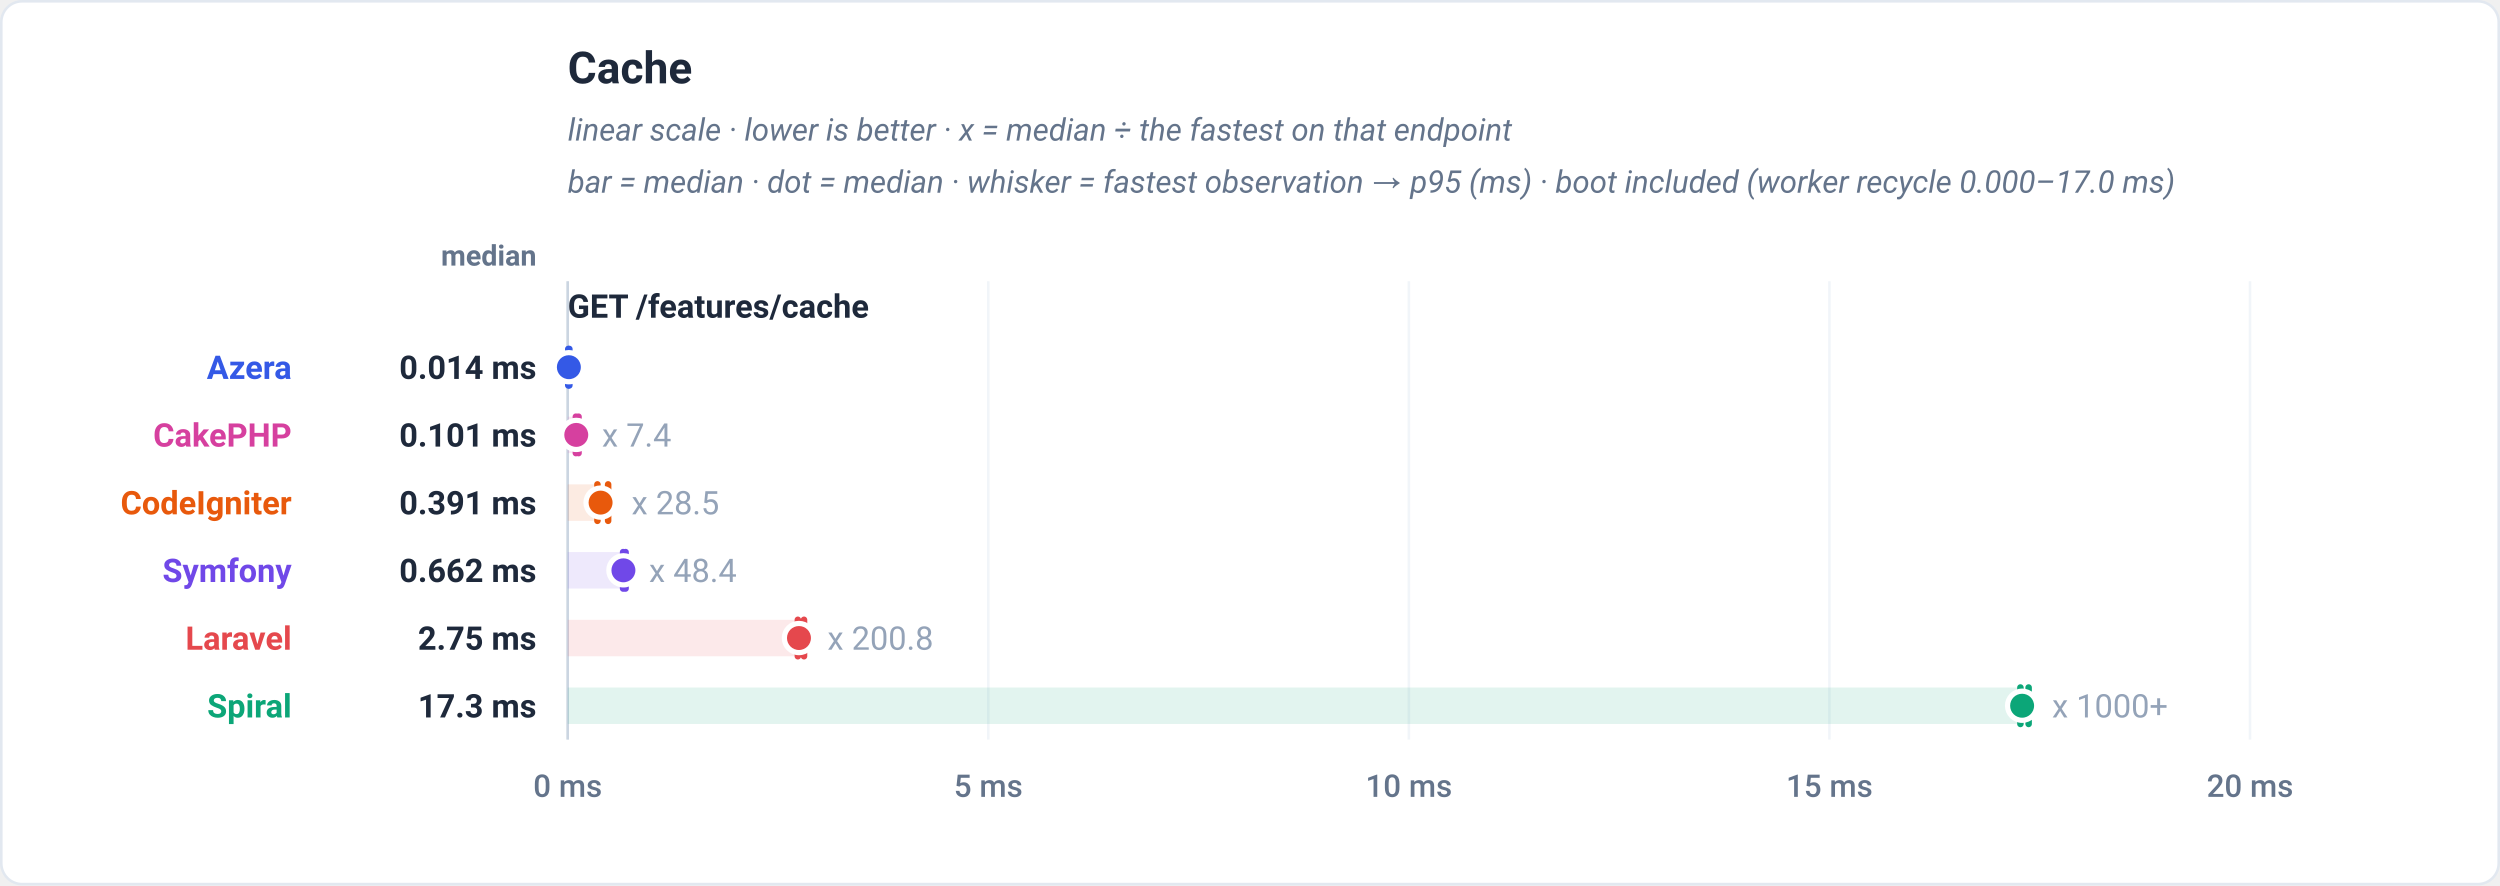
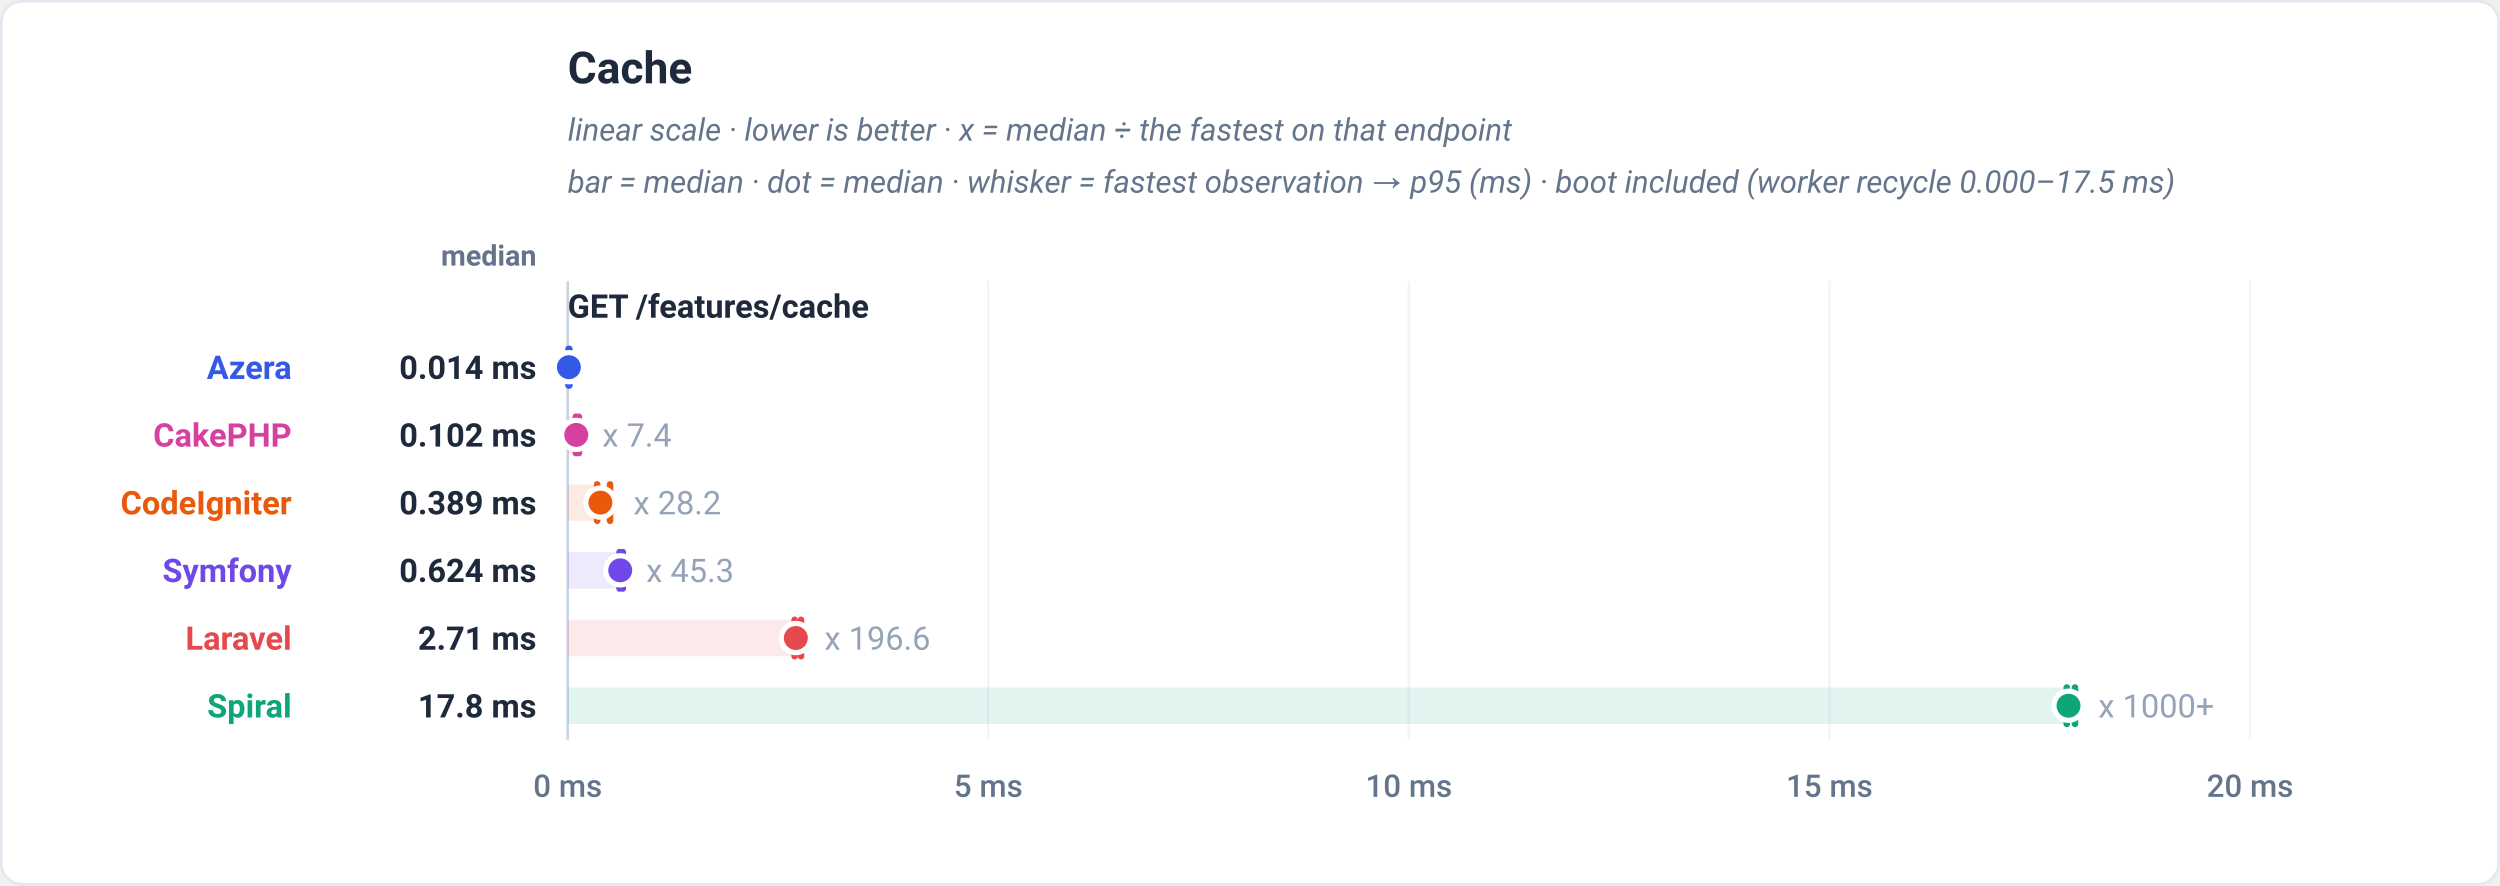
<svg xmlns="http://www.w3.org/2000/svg" viewBox="0 0 960 340" width="960" height="340" role="img" font-family="-apple-system,BlinkMacSystemFont,'Segoe UI',Roboto,Helvetica,Arial,sans-serif">
  <rect x="0.5" y="0.5" width="959" height="339" rx="8" fill="#ffffff" stroke="#e2e8f0" />
  <text x="218" y="32" font-family="-apple-system,BlinkMacSystemFont,'Segoe UI',Roboto,Helvetica,Arial,sans-serif" font-size="17" font-weight="700" fill="#1e293b" text-anchor="start">Cache</text>
  <text x="218" y="54" font-family="-apple-system,BlinkMacSystemFont,'Segoe UI',Roboto,Helvetica,Arial,sans-serif" font-size="12" font-weight="400" fill="#64748b" text-anchor="start" font-style="italic">linear scale · lower is better · x = median ÷ the fastest on that endpoint</text>
-   <text x="218" y="74" font-family="-apple-system,BlinkMacSystemFont,'Segoe UI',Roboto,Helvetica,Arial,sans-serif" font-size="12" font-weight="400" fill="#64748b" text-anchor="start" font-style="italic">bar = median · dot = median · whisker = fastest observation → p95 (ms) · boot included (worker recycle 0.000–17.0 ms)</text>
+   <text x="218" y="74" font-family="-apple-system,BlinkMacSystemFont,'Segoe UI',Roboto,Helvetica,Arial,sans-serif" font-size="12" font-weight="400" fill="#64748b" text-anchor="start" font-style="italic">bar = median · dot = median · whisker = fastest observation → p95 (ms) · boot included (worker recycle 0.000–17.5 ms)</text>
  <text x="206" y="102" font-family="-apple-system,BlinkMacSystemFont,'Segoe UI',Roboto,Helvetica,Arial,sans-serif" font-size="11" font-weight="600" fill="#64748b" text-anchor="end">median</text>
  <line x1="218" y1="108" x2="218" y2="284" stroke="#f1f5f9" stroke-width="1" />
  <text x="218" y="306" font-family="-apple-system,BlinkMacSystemFont,'Segoe UI',Roboto,Helvetica,Arial,sans-serif" font-size="12" font-weight="500" fill="#64748b" text-anchor="middle">0 ms</text>
  <line x1="379.5" y1="108" x2="379.5" y2="284" stroke="#f1f5f9" stroke-width="1" />
  <text x="379.5" y="306" font-family="-apple-system,BlinkMacSystemFont,'Segoe UI',Roboto,Helvetica,Arial,sans-serif" font-size="12" font-weight="500" fill="#64748b" text-anchor="middle">5 ms</text>
  <line x1="541" y1="108" x2="541" y2="284" stroke="#f1f5f9" stroke-width="1" />
  <text x="541" y="306" font-family="-apple-system,BlinkMacSystemFont,'Segoe UI',Roboto,Helvetica,Arial,sans-serif" font-size="12" font-weight="500" fill="#64748b" text-anchor="middle">10 ms</text>
  <line x1="702.5" y1="108" x2="702.5" y2="284" stroke="#f1f5f9" stroke-width="1" />
  <text x="702.5" y="306" font-family="-apple-system,BlinkMacSystemFont,'Segoe UI',Roboto,Helvetica,Arial,sans-serif" font-size="12" font-weight="500" fill="#64748b" text-anchor="middle">15 ms</text>
  <line x1="864" y1="108" x2="864" y2="284" stroke="#f1f5f9" stroke-width="1" />
  <text x="864" y="306" font-family="-apple-system,BlinkMacSystemFont,'Segoe UI',Roboto,Helvetica,Arial,sans-serif" font-size="12" font-weight="500" fill="#64748b" text-anchor="middle">20 ms</text>
  <line x1="218" y1="108" x2="218" y2="284" stroke="#cbd5e1" stroke-width="1" />
  <text x="218" y="122" font-family="-apple-system,BlinkMacSystemFont,'Segoe UI',Roboto,Helvetica,Arial,sans-serif" font-size="12.5" font-weight="700" fill="#1e293b" text-anchor="start">GET /features/cache</text>
-   <rect x="218" y="134" width="0.44" height="14" fill="#3459e6" fill-opacity="0.12" />
-   <line x1="218.21" y1="141" x2="218.63" y2="141" stroke="#3459e6" stroke-width="2.5" stroke-linecap="round" opacity="0.5" />
-   <line x1="218.21" y1="134" x2="218.21" y2="148" stroke="#3459e6" stroke-width="2.5" stroke-linecap="round" />
-   <line x1="218.63" y1="134" x2="218.63" y2="148" stroke="#3459e6" stroke-width="2.5" stroke-linecap="round" />
-   <circle cx="218.44" cy="141" r="5.6" fill="#3459e6" stroke="#ffffff" stroke-width="2" />
+   <rect x="218" y="134" width="0.45" height="14" fill="#3459e6" fill-opacity="0.12" />
+   <line x1="218.29" y1="141" x2="218.64" y2="141" stroke="#3459e6" stroke-width="2.5" stroke-linecap="round" opacity="0.5" />
+   <line x1="218.29" y1="134" x2="218.29" y2="148" stroke="#3459e6" stroke-width="2.5" stroke-linecap="round" />
+   <line x1="218.64" y1="134" x2="218.64" y2="148" stroke="#3459e6" stroke-width="2.5" stroke-linecap="round" />
+   <circle cx="218.45" cy="141" r="5.6" fill="#3459e6" stroke="#ffffff" stroke-width="2" />
  <text x="112" y="145.5" font-family="-apple-system,BlinkMacSystemFont,'Segoe UI',Roboto,Helvetica,Arial,sans-serif" font-size="12.5" font-weight="700" fill="#3459e6" text-anchor="end">Azera</text>
  <text x="206" y="145.5" font-family="-apple-system,BlinkMacSystemFont,'Segoe UI',Roboto,Helvetica,Arial,sans-serif" font-size="12.5" font-weight="700" fill="#1e293b" text-anchor="end">0.014 ms</text>
  <rect x="218" y="160" width="3.28" height="14" fill="#d6409f" fill-opacity="0.12" />
-   <line x1="221.13" y1="167" x2="222.16" y2="167" stroke="#d6409f" stroke-width="2.5" stroke-linecap="round" opacity="0.5" />
+   <line x1="221.13" y1="167" x2="222.3" y2="167" stroke="#d6409f" stroke-width="2.5" stroke-linecap="round" opacity="0.5" />
  <line x1="221.13" y1="160" x2="221.13" y2="174" stroke="#d6409f" stroke-width="2.5" stroke-linecap="round" />
-   <line x1="222.16" y1="160" x2="222.16" y2="174" stroke="#d6409f" stroke-width="2.5" stroke-linecap="round" />
+   <line x1="222.3" y1="160" x2="222.3" y2="174" stroke="#d6409f" stroke-width="2.5" stroke-linecap="round" />
  <circle cx="221.28" cy="167" r="5.6" fill="#d6409f" stroke="#ffffff" stroke-width="2" />
-   <text x="231.16" y="171.5" font-family="-apple-system,BlinkMacSystemFont,'Segoe UI',Roboto,Helvetica,Arial,sans-serif" font-size="12.5" font-weight="400" fill="#94a3b8" text-anchor="start" stroke="#ffffff" stroke-width="3" paint-order="stroke" stroke-linejoin="round">x 7.4</text>
+   <text x="231.3" y="171.5" font-family="-apple-system,BlinkMacSystemFont,'Segoe UI',Roboto,Helvetica,Arial,sans-serif" font-size="12.5" font-weight="400" fill="#94a3b8" text-anchor="start" stroke="#ffffff" stroke-width="3" paint-order="stroke" stroke-linejoin="round">x 7.4</text>
  <text x="112" y="171.5" font-family="-apple-system,BlinkMacSystemFont,'Segoe UI',Roboto,Helvetica,Arial,sans-serif" font-size="12.5" font-weight="700" fill="#d6409f" text-anchor="end">CakePHP</text>
-   <text x="206" y="171.5" font-family="-apple-system,BlinkMacSystemFont,'Segoe UI',Roboto,Helvetica,Arial,sans-serif" font-size="12.5" font-weight="700" fill="#1e293b" text-anchor="end">0.101 ms</text>
-   <rect x="218" y="186" width="12.62" height="14" fill="#e8590c" fill-opacity="0.12" />
-   <line x1="229.41" y1="193" x2="233.52" y2="193" stroke="#e8590c" stroke-width="2.5" stroke-linecap="round" opacity="0.5" />
-   <line x1="229.41" y1="186" x2="229.41" y2="200" stroke="#e8590c" stroke-width="2.5" stroke-linecap="round" />
-   <line x1="233.52" y1="186" x2="233.52" y2="200" stroke="#e8590c" stroke-width="2.5" stroke-linecap="round" />
-   <circle cx="230.62" cy="193" r="5.6" fill="#e8590c" stroke="#ffffff" stroke-width="2" />
-   <text x="242.52" y="197.5" font-family="-apple-system,BlinkMacSystemFont,'Segoe UI',Roboto,Helvetica,Arial,sans-serif" font-size="12.5" font-weight="400" fill="#94a3b8" text-anchor="start" stroke="#ffffff" stroke-width="3" paint-order="stroke" stroke-linejoin="round">x 28.5</text>
+   <text x="206" y="171.5" font-family="-apple-system,BlinkMacSystemFont,'Segoe UI',Roboto,Helvetica,Arial,sans-serif" font-size="12.5" font-weight="700" fill="#1e293b" text-anchor="end">0.102 ms</text>
+   <rect x="218" y="186" width="12.55" height="14" fill="#e8590c" fill-opacity="0.12" />
+   <line x1="229.31" y1="193" x2="234.26" y2="193" stroke="#e8590c" stroke-width="2.5" stroke-linecap="round" opacity="0.5" />
+   <line x1="229.31" y1="186" x2="229.31" y2="200" stroke="#e8590c" stroke-width="2.5" stroke-linecap="round" />
+   <line x1="234.26" y1="186" x2="234.26" y2="200" stroke="#e8590c" stroke-width="2.5" stroke-linecap="round" />
+   <circle cx="230.55" cy="193" r="5.6" fill="#e8590c" stroke="#ffffff" stroke-width="2" />
+   <text x="243.26" y="197.5" font-family="-apple-system,BlinkMacSystemFont,'Segoe UI',Roboto,Helvetica,Arial,sans-serif" font-size="12.5" font-weight="400" fill="#94a3b8" text-anchor="start" stroke="#ffffff" stroke-width="3" paint-order="stroke" stroke-linejoin="round">x 28.2</text>
  <text x="112" y="197.5" font-family="-apple-system,BlinkMacSystemFont,'Segoe UI',Roboto,Helvetica,Arial,sans-serif" font-size="12.5" font-weight="700" fill="#e8590c" text-anchor="end">CodeIgniter</text>
-   <text x="206" y="197.5" font-family="-apple-system,BlinkMacSystemFont,'Segoe UI',Roboto,Helvetica,Arial,sans-serif" font-size="12.5" font-weight="700" fill="#1e293b" text-anchor="end">0.391 ms</text>
-   <rect x="218" y="212" width="21.39" height="14" fill="#7048e8" fill-opacity="0.12" />
-   <line x1="239.27" y1="219" x2="240.22" y2="219" stroke="#7048e8" stroke-width="2.5" stroke-linecap="round" opacity="0.5" />
-   <line x1="239.27" y1="212" x2="239.27" y2="226" stroke="#7048e8" stroke-width="2.5" stroke-linecap="round" />
-   <line x1="240.22" y1="212" x2="240.22" y2="226" stroke="#7048e8" stroke-width="2.5" stroke-linecap="round" />
-   <circle cx="239.39" cy="219" r="5.6" fill="#7048e8" stroke="#ffffff" stroke-width="2" />
-   <text x="249.22" y="223.5" font-family="-apple-system,BlinkMacSystemFont,'Segoe UI',Roboto,Helvetica,Arial,sans-serif" font-size="12.5" font-weight="400" fill="#94a3b8" text-anchor="start" stroke="#ffffff" stroke-width="3" paint-order="stroke" stroke-linejoin="round">x 48.4</text>
+   <text x="206" y="197.5" font-family="-apple-system,BlinkMacSystemFont,'Segoe UI',Roboto,Helvetica,Arial,sans-serif" font-size="12.5" font-weight="700" fill="#1e293b" text-anchor="end">0.389 ms</text>
+   <rect x="218" y="212" width="20.16" height="14" fill="#7048e8" fill-opacity="0.12" />
+   <line x1="237.92" y1="219" x2="239.16" y2="219" stroke="#7048e8" stroke-width="2.5" stroke-linecap="round" opacity="0.5" />
+   <line x1="237.92" y1="212" x2="237.92" y2="226" stroke="#7048e8" stroke-width="2.5" stroke-linecap="round" />
+   <line x1="239.16" y1="212" x2="239.16" y2="226" stroke="#7048e8" stroke-width="2.5" stroke-linecap="round" />
+   <circle cx="238.16" cy="219" r="5.6" fill="#7048e8" stroke="#ffffff" stroke-width="2" />
+   <text x="248.16" y="223.5" font-family="-apple-system,BlinkMacSystemFont,'Segoe UI',Roboto,Helvetica,Arial,sans-serif" font-size="12.5" font-weight="400" fill="#94a3b8" text-anchor="start" stroke="#ffffff" stroke-width="3" paint-order="stroke" stroke-linejoin="round">x 45.3</text>
  <text x="112" y="223.5" font-family="-apple-system,BlinkMacSystemFont,'Segoe UI',Roboto,Helvetica,Arial,sans-serif" font-size="12.5" font-weight="700" fill="#7048e8" text-anchor="end">Symfony</text>
-   <text x="206" y="223.5" font-family="-apple-system,BlinkMacSystemFont,'Segoe UI',Roboto,Helvetica,Arial,sans-serif" font-size="12.5" font-weight="700" fill="#1e293b" text-anchor="end">0.662 ms</text>
-   <rect x="218" y="238" width="88.8" height="14" fill="#e5484d" fill-opacity="0.12" />
-   <line x1="306.37" y1="245" x2="308.74" y2="245" stroke="#e5484d" stroke-width="2.5" stroke-linecap="round" opacity="0.5" />
-   <line x1="306.37" y1="238" x2="306.37" y2="252" stroke="#e5484d" stroke-width="2.5" stroke-linecap="round" />
-   <line x1="308.74" y1="238" x2="308.74" y2="252" stroke="#e5484d" stroke-width="2.5" stroke-linecap="round" />
-   <circle cx="306.8" cy="245" r="5.6" fill="#e5484d" stroke="#ffffff" stroke-width="2" />
-   <text x="317.74" y="249.5" font-family="-apple-system,BlinkMacSystemFont,'Segoe UI',Roboto,Helvetica,Arial,sans-serif" font-size="12.5" font-weight="400" fill="#94a3b8" text-anchor="start" stroke="#ffffff" stroke-width="3" paint-order="stroke" stroke-linejoin="round">x 200.8</text>
+   <text x="206" y="223.5" font-family="-apple-system,BlinkMacSystemFont,'Segoe UI',Roboto,Helvetica,Arial,sans-serif" font-size="12.5" font-weight="700" fill="#1e293b" text-anchor="end">0.624 ms</text>
+   <rect x="218" y="238" width="87.6" height="14" fill="#e5484d" fill-opacity="0.12" />
+   <line x1="305.13" y1="245" x2="307.59" y2="245" stroke="#e5484d" stroke-width="2.5" stroke-linecap="round" opacity="0.5" />
+   <line x1="305.13" y1="238" x2="305.13" y2="252" stroke="#e5484d" stroke-width="2.5" stroke-linecap="round" />
+   <line x1="307.59" y1="238" x2="307.59" y2="252" stroke="#e5484d" stroke-width="2.5" stroke-linecap="round" />
+   <circle cx="305.6" cy="245" r="5.6" fill="#e5484d" stroke="#ffffff" stroke-width="2" />
+   <text x="316.59" y="249.5" font-family="-apple-system,BlinkMacSystemFont,'Segoe UI',Roboto,Helvetica,Arial,sans-serif" font-size="12.5" font-weight="400" fill="#94a3b8" text-anchor="start" stroke="#ffffff" stroke-width="3" paint-order="stroke" stroke-linejoin="round">x 196.6</text>
  <text x="112" y="249.5" font-family="-apple-system,BlinkMacSystemFont,'Segoe UI',Roboto,Helvetica,Arial,sans-serif" font-size="12.5" font-weight="700" fill="#e5484d" text-anchor="end">Laravel</text>
-   <text x="206" y="249.5" font-family="-apple-system,BlinkMacSystemFont,'Segoe UI',Roboto,Helvetica,Arial,sans-serif" font-size="12.5" font-weight="700" fill="#1e293b" text-anchor="end">2.75 ms</text>
-   <rect x="218" y="264" width="558.49" height="14" fill="#0ca678" fill-opacity="0.12" />
-   <line x1="775.84" y1="271" x2="778.99" y2="271" stroke="#0ca678" stroke-width="2.5" stroke-linecap="round" opacity="0.5" />
-   <line x1="775.84" y1="264" x2="775.84" y2="278" stroke="#0ca678" stroke-width="2.5" stroke-linecap="round" />
-   <line x1="778.99" y1="264" x2="778.99" y2="278" stroke="#0ca678" stroke-width="2.5" stroke-linecap="round" />
-   <circle cx="776.49" cy="271" r="5.6" fill="#0ca678" stroke="#ffffff" stroke-width="2" />
-   <text x="787.99" y="275.5" font-family="-apple-system,BlinkMacSystemFont,'Segoe UI',Roboto,Helvetica,Arial,sans-serif" font-size="12.5" font-weight="400" fill="#94a3b8" text-anchor="start" stroke="#ffffff" stroke-width="3" paint-order="stroke" stroke-linejoin="round">x 1000+</text>
+   <text x="206" y="249.5" font-family="-apple-system,BlinkMacSystemFont,'Segoe UI',Roboto,Helvetica,Arial,sans-serif" font-size="12.5" font-weight="700" fill="#1e293b" text-anchor="end">2.71 ms</text>
+   <rect x="218" y="264" width="576.31" height="14" fill="#0ca678" fill-opacity="0.12" />
+   <line x1="793.64" y1="271" x2="796.79" y2="271" stroke="#0ca678" stroke-width="2.5" stroke-linecap="round" opacity="0.5" />
+   <line x1="793.64" y1="264" x2="793.64" y2="278" stroke="#0ca678" stroke-width="2.5" stroke-linecap="round" />
+   <line x1="796.79" y1="264" x2="796.79" y2="278" stroke="#0ca678" stroke-width="2.5" stroke-linecap="round" />
+   <circle cx="794.31" cy="271" r="5.6" fill="#0ca678" stroke="#ffffff" stroke-width="2" />
+   <text x="805.79" y="275.5" font-family="-apple-system,BlinkMacSystemFont,'Segoe UI',Roboto,Helvetica,Arial,sans-serif" font-size="12.5" font-weight="400" fill="#94a3b8" text-anchor="start" stroke="#ffffff" stroke-width="3" paint-order="stroke" stroke-linejoin="round">x 1000+</text>
  <text x="112" y="275.5" font-family="-apple-system,BlinkMacSystemFont,'Segoe UI',Roboto,Helvetica,Arial,sans-serif" font-size="12.5" font-weight="700" fill="#0ca678" text-anchor="end">Spiral</text>
-   <text x="206" y="275.5" font-family="-apple-system,BlinkMacSystemFont,'Segoe UI',Roboto,Helvetica,Arial,sans-serif" font-size="12.5" font-weight="700" fill="#1e293b" text-anchor="end">17.3 ms</text>
+   <text x="206" y="275.5" font-family="-apple-system,BlinkMacSystemFont,'Segoe UI',Roboto,Helvetica,Arial,sans-serif" font-size="12.5" font-weight="700" fill="#1e293b" text-anchor="end">17.8 ms</text>
</svg>
